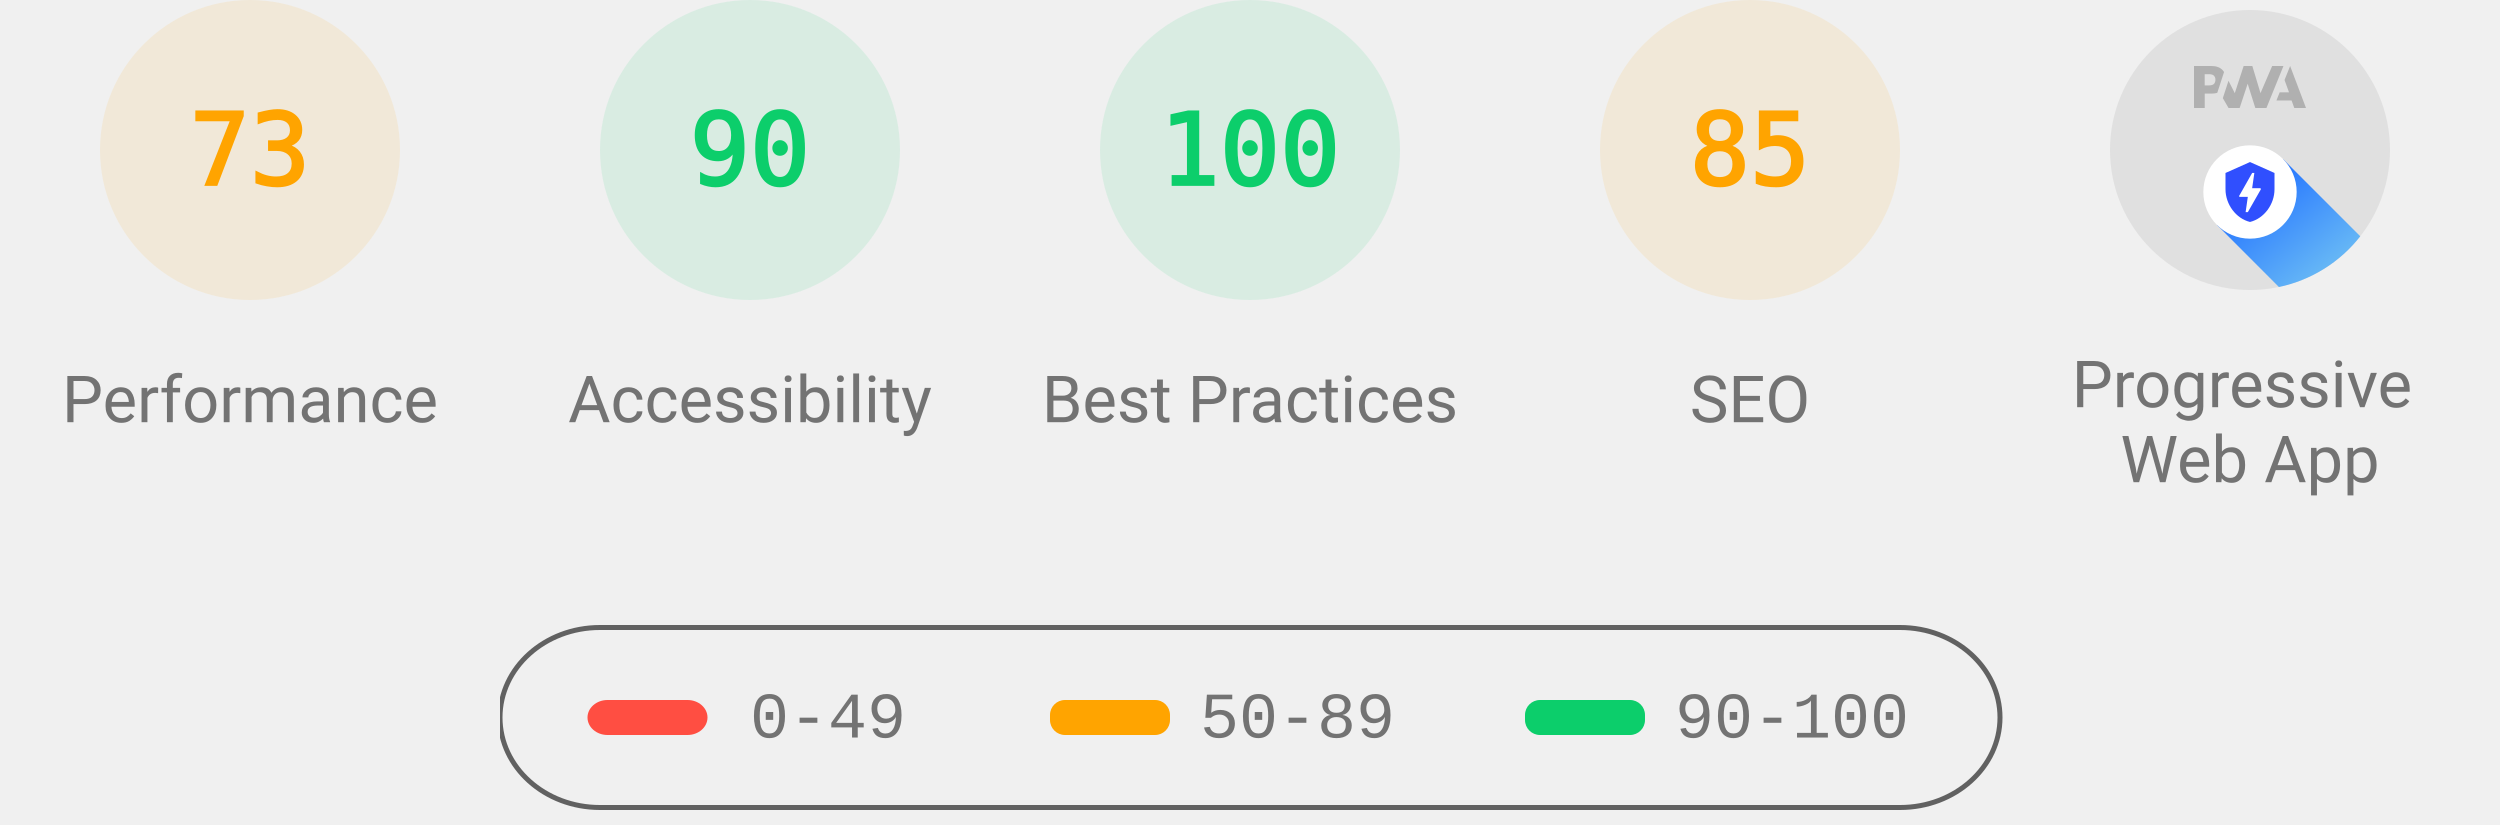
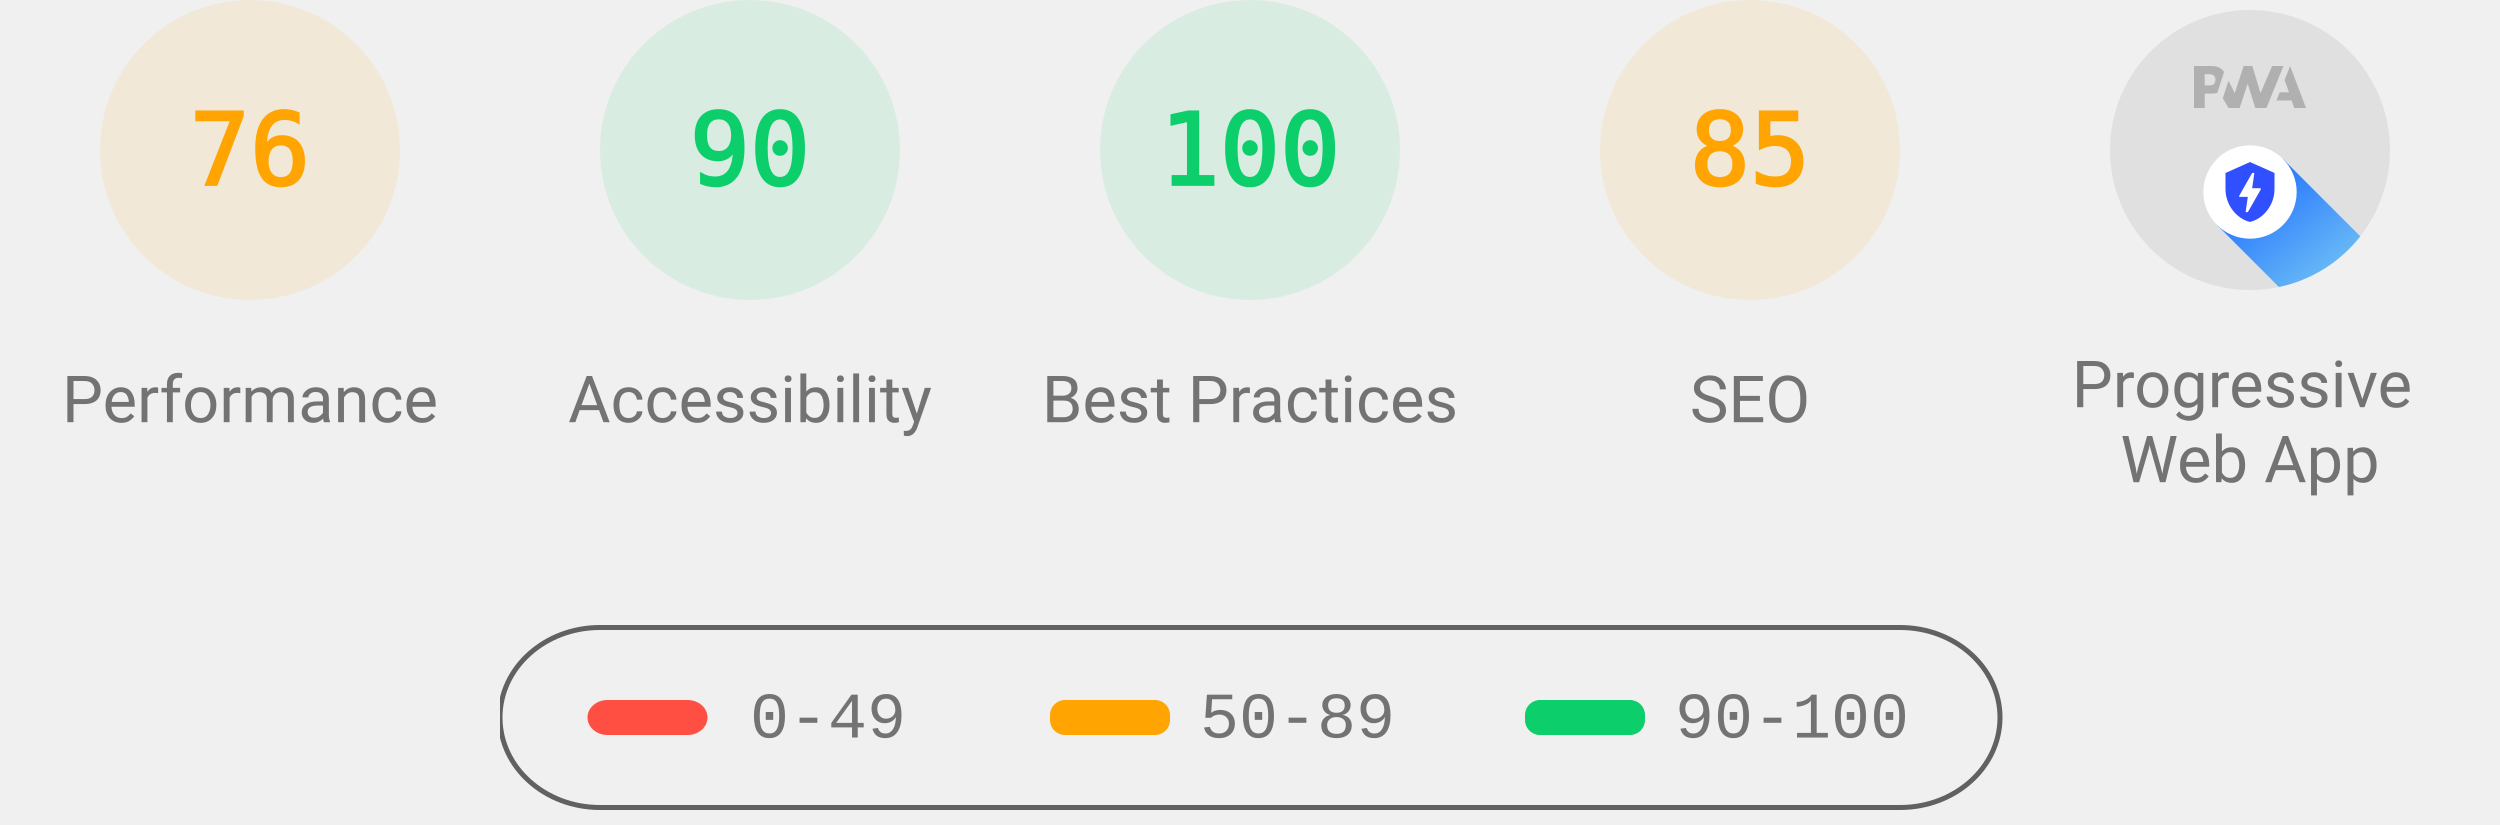
- <svg xmlns="http://www.w3.org/2000/svg" class="theme--${theme}" fill="none" width="1000" height="330">
+ <svg xmlns="http://www.w3.org/2000/svg" width="1000" height="330" fill="none">
  <style>.gauge-base {
  opacity: 0.1;
}
- 
.gauge-arc {
  fill: none;
  animation-delay: 250ms;
  stroke-linecap: round;
  transform: rotate(-90deg);
  transform-origin: 100px 60px;
  animation: load-gauge 1s ease forwards;
}
- 
.guage-text {
  font-size: 40px;
  font-family: monospace;
  text-align: center;
}
- 
.guage-red {
  color: #ff4e42;
  fill: #ff4e42;
  stroke: #ff4e42;
}
.guage-orange {
  color: #ffa400;
  fill: #ffa400;
  stroke: #ffa400;
}
.guage-green {
  color: #0cce6b;
  fill: #0cce6b;
  stroke: #0cce6b;
}
.guage-undefined {
  color: #5c5c5c;
  fill: #5c5c5c;
  stroke: #5c5c5c;
}
- 
.guage-title {
  stroke: none;
  font-size: 26px;
  line-height: 26px;
  font-family: Roboto, Halvetica, Arial, sans-serif;
+   color: #737373;
+   fill: #737373;
}
.metric.guage-title {
  font-family: "Courier New", Courier, monospace;
}
- .guage-title {
-   color: #737373;
-   fill: #737373;
- }
- 
@keyframes load-gauge {
  from {
    stroke-dasharray: 0 352.858;
  }
}
.lh-gauge--pwa__disc {
  fill: #e0e0e0;
}
.lh-gauge--pwa__logo {
  position: relative;
  fill: #b0b0b0;
}
.lh-gauge--pwa__invisible {
  display: none;
}
.lh-gauge--pwa__visible {
  display: inline;
}
.guage-invisible {
  display: none;
}
.lh-gauge--pwa__logo--primary-color {
  fill: #304ffe;
}
.lh-gauge--pwa__logo--secondary-color {
  fill: #3d3d3d;
}
#svg_2 {
  stroke: #616161;
}
- 
-     </style>
-   <svg width="604" height="76" x="200" y="250">
-     <g>
-       <rect fill="none" id="canvas_background" height="80" width="604" y="-1" x="-1" />
-       <g display="none" overflow="visible" y="0" x="0" height="100%" width="100%" id="canvasGrid">
-         <rect fill="url(#gridpattern)" stroke-width="0" y="0" x="0" height="100%" width="100%" />
-       </g>
-     </g>
-     <g>
-       <rect fill-opacity="0" stroke-width="2" rx="40" id="svg_2" height="72" width="600" y="1" x="0" fill="#000000" />
-       <rect stroke="#000" rx="8" id="svg_3" height="14" width="48" y="30" x="35" stroke-opacity="null" stroke-width="0" fill="#ff4e42" />
-       <rect stroke="#000" rx="6" id="svg_4" height="14" width="48" y="30" x="220" stroke-opacity="null" stroke-width="0" fill="#ffa400" />
-       <rect stroke="#000" rx="6" id="svg_5" height="14" width="48" y="30" x="410" stroke-opacity="null" stroke-width="0" fill="#0cce6b" />
-       <text class="metric guage-title" xml:space="preserve" text-anchor="start" font-size="26" id="svg_6" y="45" x="100" stroke-opacity="null" stroke-width="0" stroke="#000">0-49</text>
-       <text class="metric guage-title" xml:space="preserve" text-anchor="start" font-size="26" id="svg_7" y="45" x="280" stroke-opacity="null" stroke-width="0" stroke="#000">50-89</text>
-       <text class="metric guage-title" xml:space="preserve" text-anchor="start" font-size="26" id="svg_8" y="45" x="470" stroke-opacity="null" stroke-width="0" stroke="#000">90-100</text>
-     </g>
-   </svg>
+ </style>
  <svg class="guage-div guage-perf guage-orange" viewBox="0 0 200 200" width="200" height="200" y="0" x="0">
    <circle class="gauge-base" r="56" cx="100" cy="60" stroke-width="8" />
-     <circle class="gauge-arc guage-arc-1" r="56" cx="100" cy="60" stroke-width="8" id="score-circle" stroke-dasharray="256.856" />
-     <text class="guage-text" x="100px" y="60px" alignment-baseline="central" dominant-baseline="central" text-anchor="middle" id="score">73</text>
+     <circle class="gauge-arc guage-arc-1" r="56" cx="100" cy="60" stroke-width="8" id="score-circle" stroke-dasharray="267.412" />
+     <text class="guage-text" x="100px" y="60px" alignment-baseline="central" dominant-baseline="central" text-anchor="middle" id="score">76</text>
    <text class="guage-title" x="100px" y="160px" alignment-baseline="central" dominant-baseline="central" text-anchor="middle" id="category">Performance</text>
  </svg>
  <svg class="guage-div guage-perf guage-green" viewBox="0 0 200 200" width="200" height="200" y="0" x="200">
    <circle class="gauge-base" r="56" cx="100" cy="60" stroke-width="8" />
    <circle class="gauge-arc guage-arc-1" r="56" cx="100" cy="60" stroke-width="8" id="score-circle" stroke-dasharray="316.672" />
    <text class="guage-text" x="100px" y="60px" alignment-baseline="central" dominant-baseline="central" text-anchor="middle" id="score">90</text>
    <text class="guage-title" x="100px" y="160px" alignment-baseline="central" dominant-baseline="central" text-anchor="middle" id="category">Accessibility</text>
  </svg>
  <svg class="guage-div guage-perf guage-green" viewBox="0 0 200 200" width="200" height="200" y="0" x="400">
    <circle class="gauge-base" r="56" cx="100" cy="60" stroke-width="8" />
    <circle class="gauge-arc guage-arc-1" r="56" cx="100" cy="60" stroke-width="8" id="score-circle" stroke-dasharray="351.858" />
    <text class="guage-text" x="100px" y="60px" alignment-baseline="central" dominant-baseline="central" text-anchor="middle" id="score">100</text>
    <text class="guage-title" x="100px" y="160px" alignment-baseline="central" dominant-baseline="central" text-anchor="middle" id="category">Best Practices</text>
  </svg>
  <svg class="guage-div guage-perf guage-orange" viewBox="0 0 200 200" width="200" height="200" y="0" x="600">
    <circle class="gauge-base" r="56" cx="100" cy="60" stroke-width="8" />
    <circle class="gauge-arc guage-arc-1" r="56" cx="100" cy="60" stroke-width="8" id="score-circle" stroke-dasharray="299.079" />
    <text class="guage-text" x="100px" y="60px" alignment-baseline="central" dominant-baseline="central" text-anchor="middle" id="score">85</text>
    <text class="guage-title" x="100px" y="160px" alignment-baseline="central" dominant-baseline="central" text-anchor="middle" id="category">SEO</text>
  </svg>
  <svg class="guage-div guage-pwa" viewBox="0 0 200 200" width="200" height="200" x="800" y="0">
    <svg viewBox="0 0 60 60" width="112" height="112" x="44" y="4">
      <defs>
        <linearGradient id="lh-gauge--pwa__check-circle__gradient-0" x1="50%" y1="0%" x2="50%" y2="100%">
          <stop stop-color="#00C852" offset="0%" />
          <stop stop-color="#009688" offset="100%" />
        </linearGradient>
        <linearGradient id="lh-gauge--pwa__installable__shadow-gradient-0" x1="76.056%" x2="24.111%" y1="82.995%" y2="24.735%">
          <stop stop-color="#A5D6A7" offset="0%" />
          <stop stop-color="#80CBC4" offset="100%" />
        </linearGradient>
        <linearGradient id="lh-gauge--pwa__fast-reliable__shadow-gradient-0" x1="76.056%" y1="82.995%" x2="25.678%" y2="26.493%">
          <stop stop-color="#64B5F6" offset="0%" />
          <stop stop-color="#2979FF" offset="100%" />
        </linearGradient>
        <g id="lh-gauge--pwa__fast-reliable-badge-0">
          <circle fill="#FFFFFF" cx="10" cy="10" r="10" />
          <path fill="#304FFE" d="M10 3.58l5.25 2.34v3.5c0 3.23-2.24 6.26-5.25 7-3.01-.74-5.25-3.77-5.25-7v-3.5L10 3.58zm-.47 10.74l2.76-4.83.03-.07c.04-.08 0-.24-.22-.24h-1.64l.47-3.26h-.47l-2.7 4.77c-.02.01.05-.1-.04.05-.09.16-.1.31.18.31h1.63l-.47 3.27h.47z" />
        </g>
        <g id="lh-gauge--pwa__installable-badge-0">
          <circle fill="#FFFFFF" cx="10" cy="10" r="10" />
          <path fill="#009688" d="M10 4.167A5.835 5.835 0 0 0 4.167 10 5.835 5.835 0 0 0 10 15.833 5.835 5.835 0 0 0 15.833 10 5.835 5.835 0 0 0 10 4.167zm2.917 6.416h-2.334v2.334H9.417v-2.334H7.083V9.417h2.334V7.083h1.166v2.334h2.334v1.166z" />
        </g>
      </defs>
      <g stroke="none" fill-rule="nonzero">
        <circle class="lh-gauge--pwa__disc" cx="30" cy="30" r="30" />
        <g class="lh-gauge--pwa__logo">
          <path d="M35.66 19.39l.7-1.75h2L37.4 15 38.6 12l3.4 9h-2.51l-.58-1.61z" />
          <path d="M33.52 21l3.65-9h-2.42l-2.5 5.82L30.5 12h-1.86l-1.9 5.82-1.35-2.65-1.21 3.72L25.4 21h2.38l1.72-5.2 1.64 5.2z" />
          <path fill-rule="nonzero" d="M20.3 17.91h1.48c.45 0 .85-.05 1.2-.15l.39-1.18 1.07-3.3a2.64 2.64 0 0 0-.28-.37c-.55-.6-1.36-.91-2.42-.91H18v9h2.3V17.9zm1.96-3.84c.22.22.33.5.33.87 0 .36-.1.65-.29.87-.2.23-.59.35-1.15.35h-.86v-2.41h.87c.52 0 .89.1 1.1.32z" />
        </g>
        <g class="lh-gauge--pwa__component lh-gauge--pwa__fast-reliable-badge" transform="translate(20, 29)">
          <path fill="url(#lh-gauge--pwa__fast-reliable__shadow-gradient-0)" d="M33.63 19.49A30 30 0 0 1 16.2 30.36L3 17.14 17.14 3l16.49 16.49z" />
          <use href="#lh-gauge--pwa__fast-reliable-badge-0" />
        </g>
      </g>
    </svg>
    <text class="guage-title" y="160px" alignment-baseline="central" dominant-baseline="central" text-anchor="middle">
      <tspan x="100px" dy="-6px">Progressive</tspan>
      <tspan x="100px" dy="30px">Web App</tspan>
    </text>
  </svg>
+   <svg width="604" height="76" x="200" y="250" id="legend">
+     <g>
+       <rect fill="none" id="canvas_background" height="80" width="604" y="-1" x="-1" />
+       <g display="none" overflow="visible" y="0" x="0" height="100%" width="100%" id="canvasGrid">
+         <rect fill="url(#gridpattern)" stroke-width="0" y="0" x="0" height="100%" width="100%" />
+       </g>
+     </g>
+     <g>
+       <rect fill-opacity="0" stroke-width="2" rx="40" id="svg_2" height="72" width="600" y="1" x="0" fill="#000000" />
+       <rect stroke="#000" rx="8" id="svg_3" height="14" width="48" y="30" x="35" stroke-opacity="null" stroke-width="0" fill="#ff4e42" />
+       <rect stroke="#000" rx="6" id="svg_4" height="14" width="48" y="30" x="220" stroke-opacity="null" stroke-width="0" fill="#ffa400" />
+       <rect stroke="#000" rx="6" id="svg_5" height="14" width="48" y="30" x="410" stroke-opacity="null" stroke-width="0" fill="#0cce6b" />
+       <text class="metric guage-title" xml:space="preserve" text-anchor="start" font-size="26" id="svg_6" y="45" x="100" stroke-opacity="null" stroke-width="0" stroke="#000">0-49</text>
+       <text class="metric guage-title" xml:space="preserve" text-anchor="start" font-size="26" id="svg_7" y="45" x="280" stroke-opacity="null" stroke-width="0" stroke="#000">50-89</text>
+       <text class="metric guage-title" xml:space="preserve" text-anchor="start" font-size="26" id="svg_8" y="45" x="470" stroke-opacity="null" stroke-width="0" stroke="#000">90-100</text>
+     </g>
+   </svg>
</svg>
